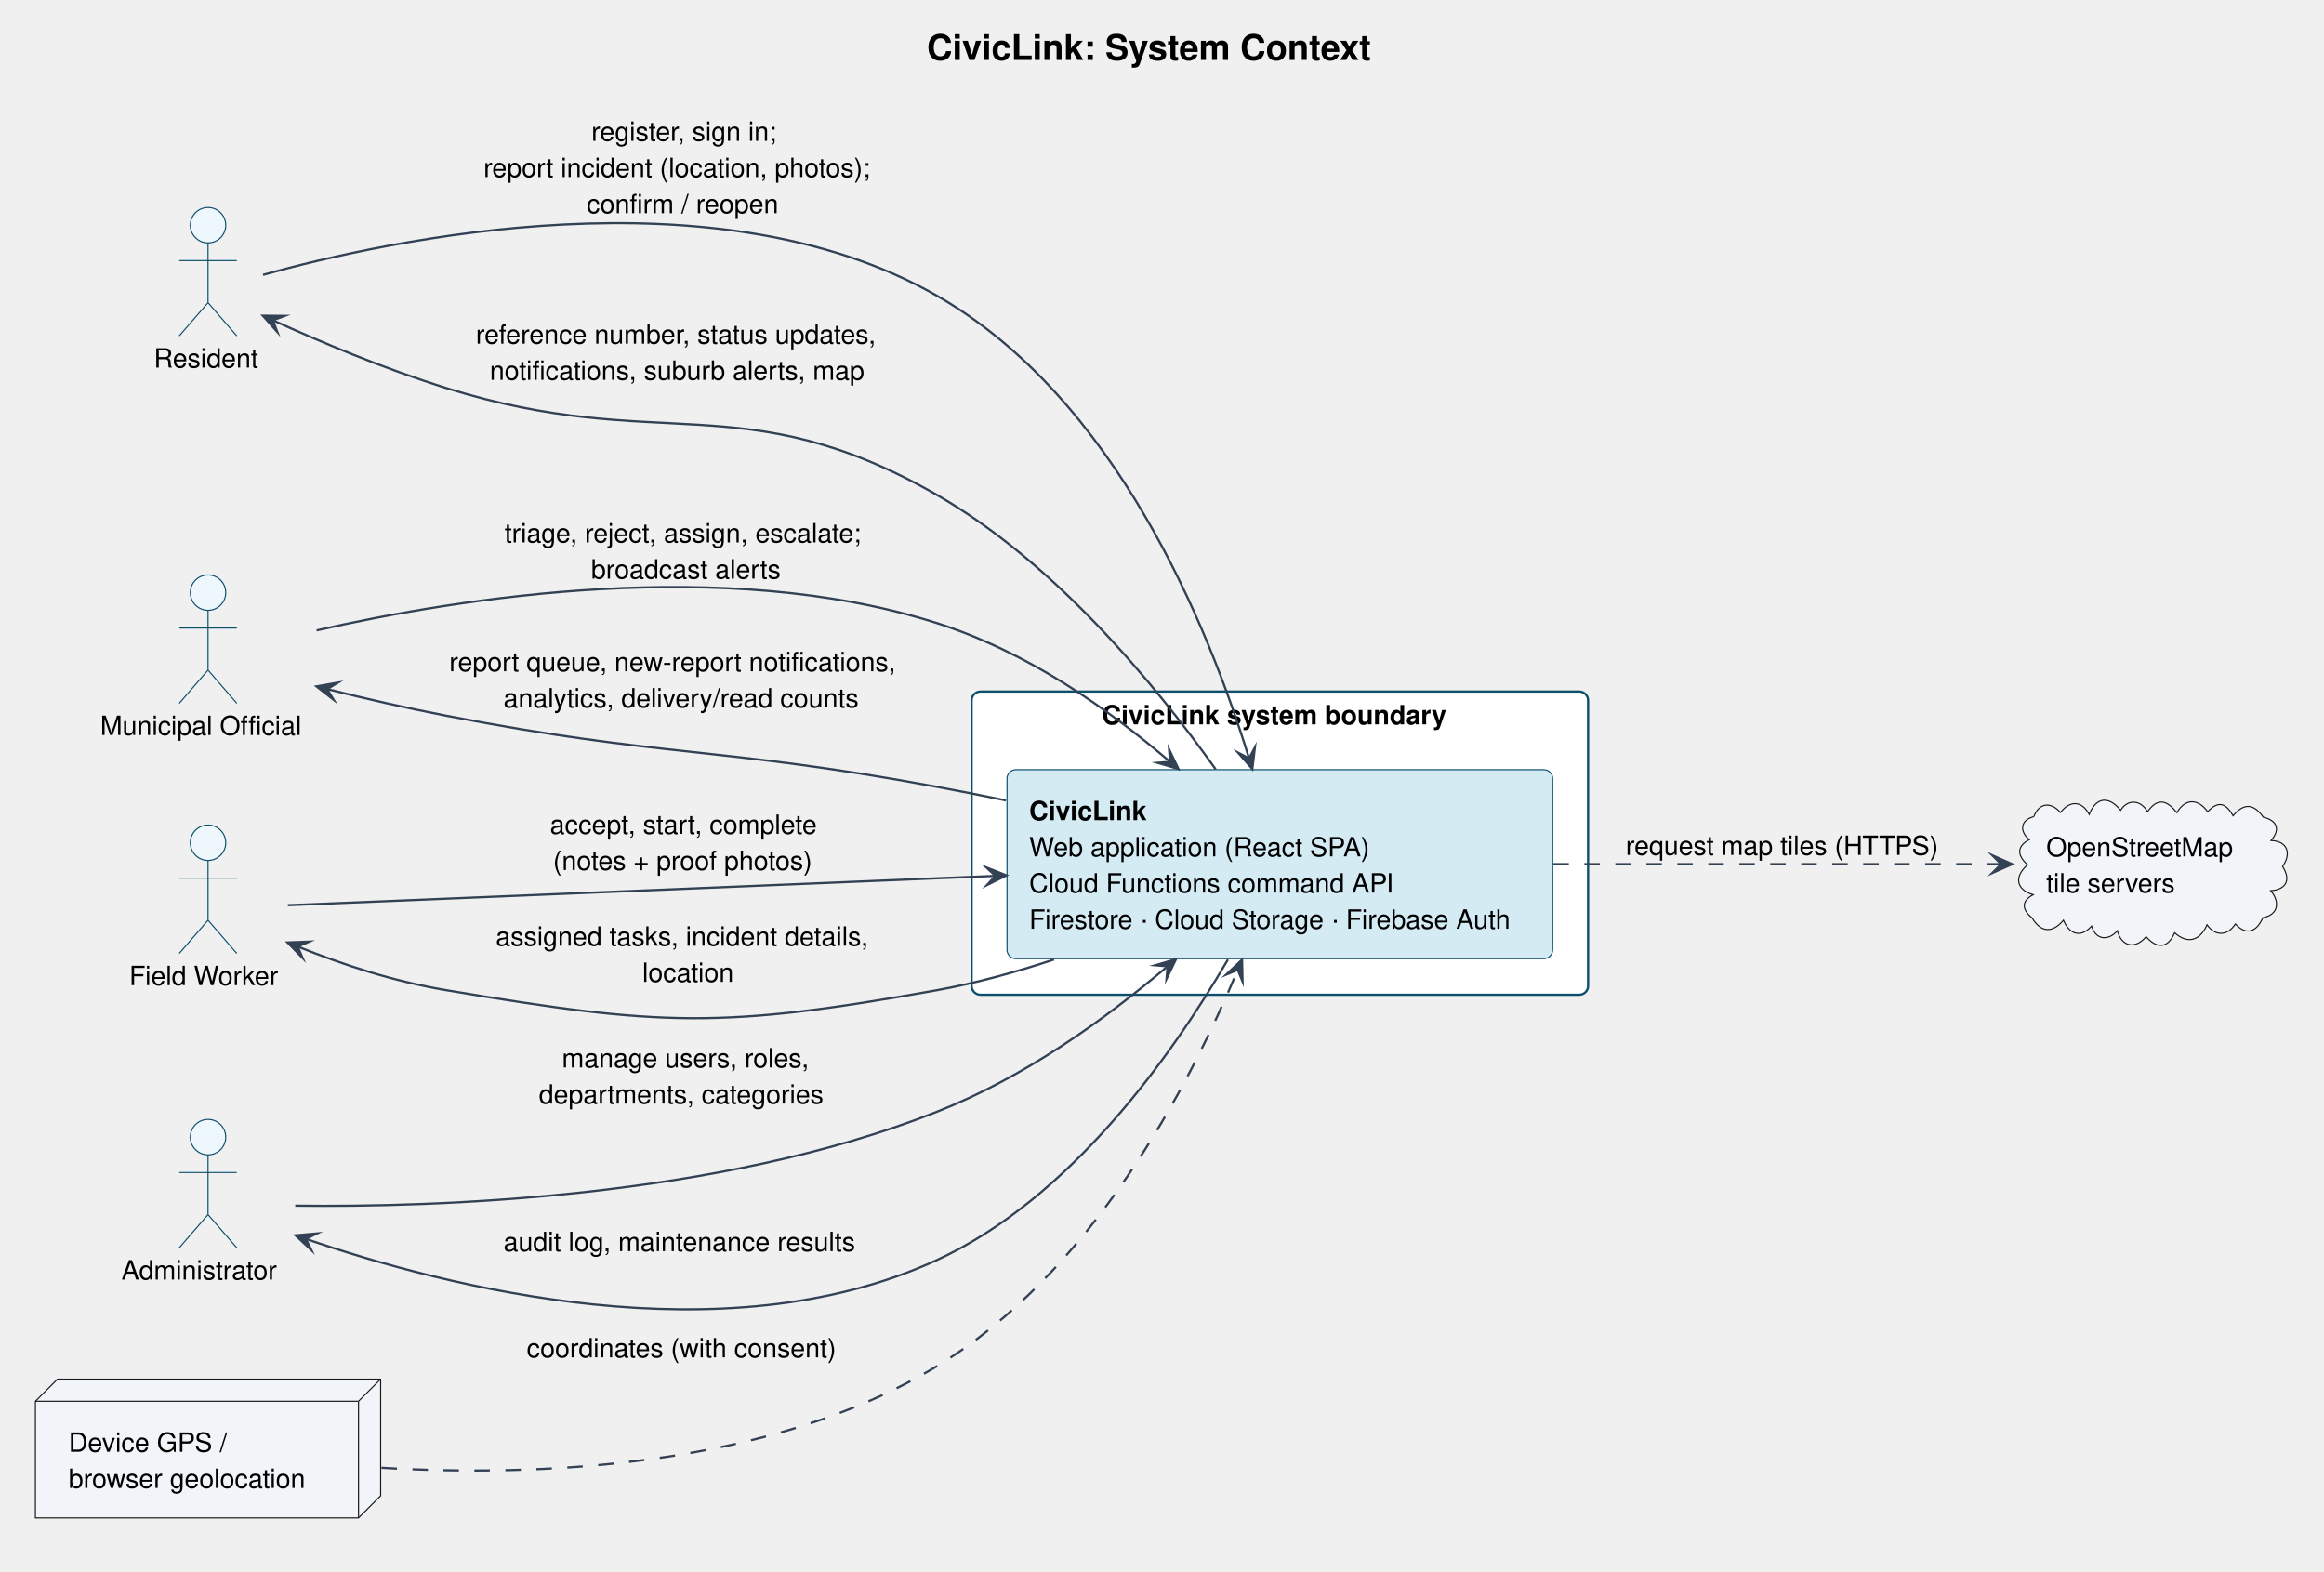
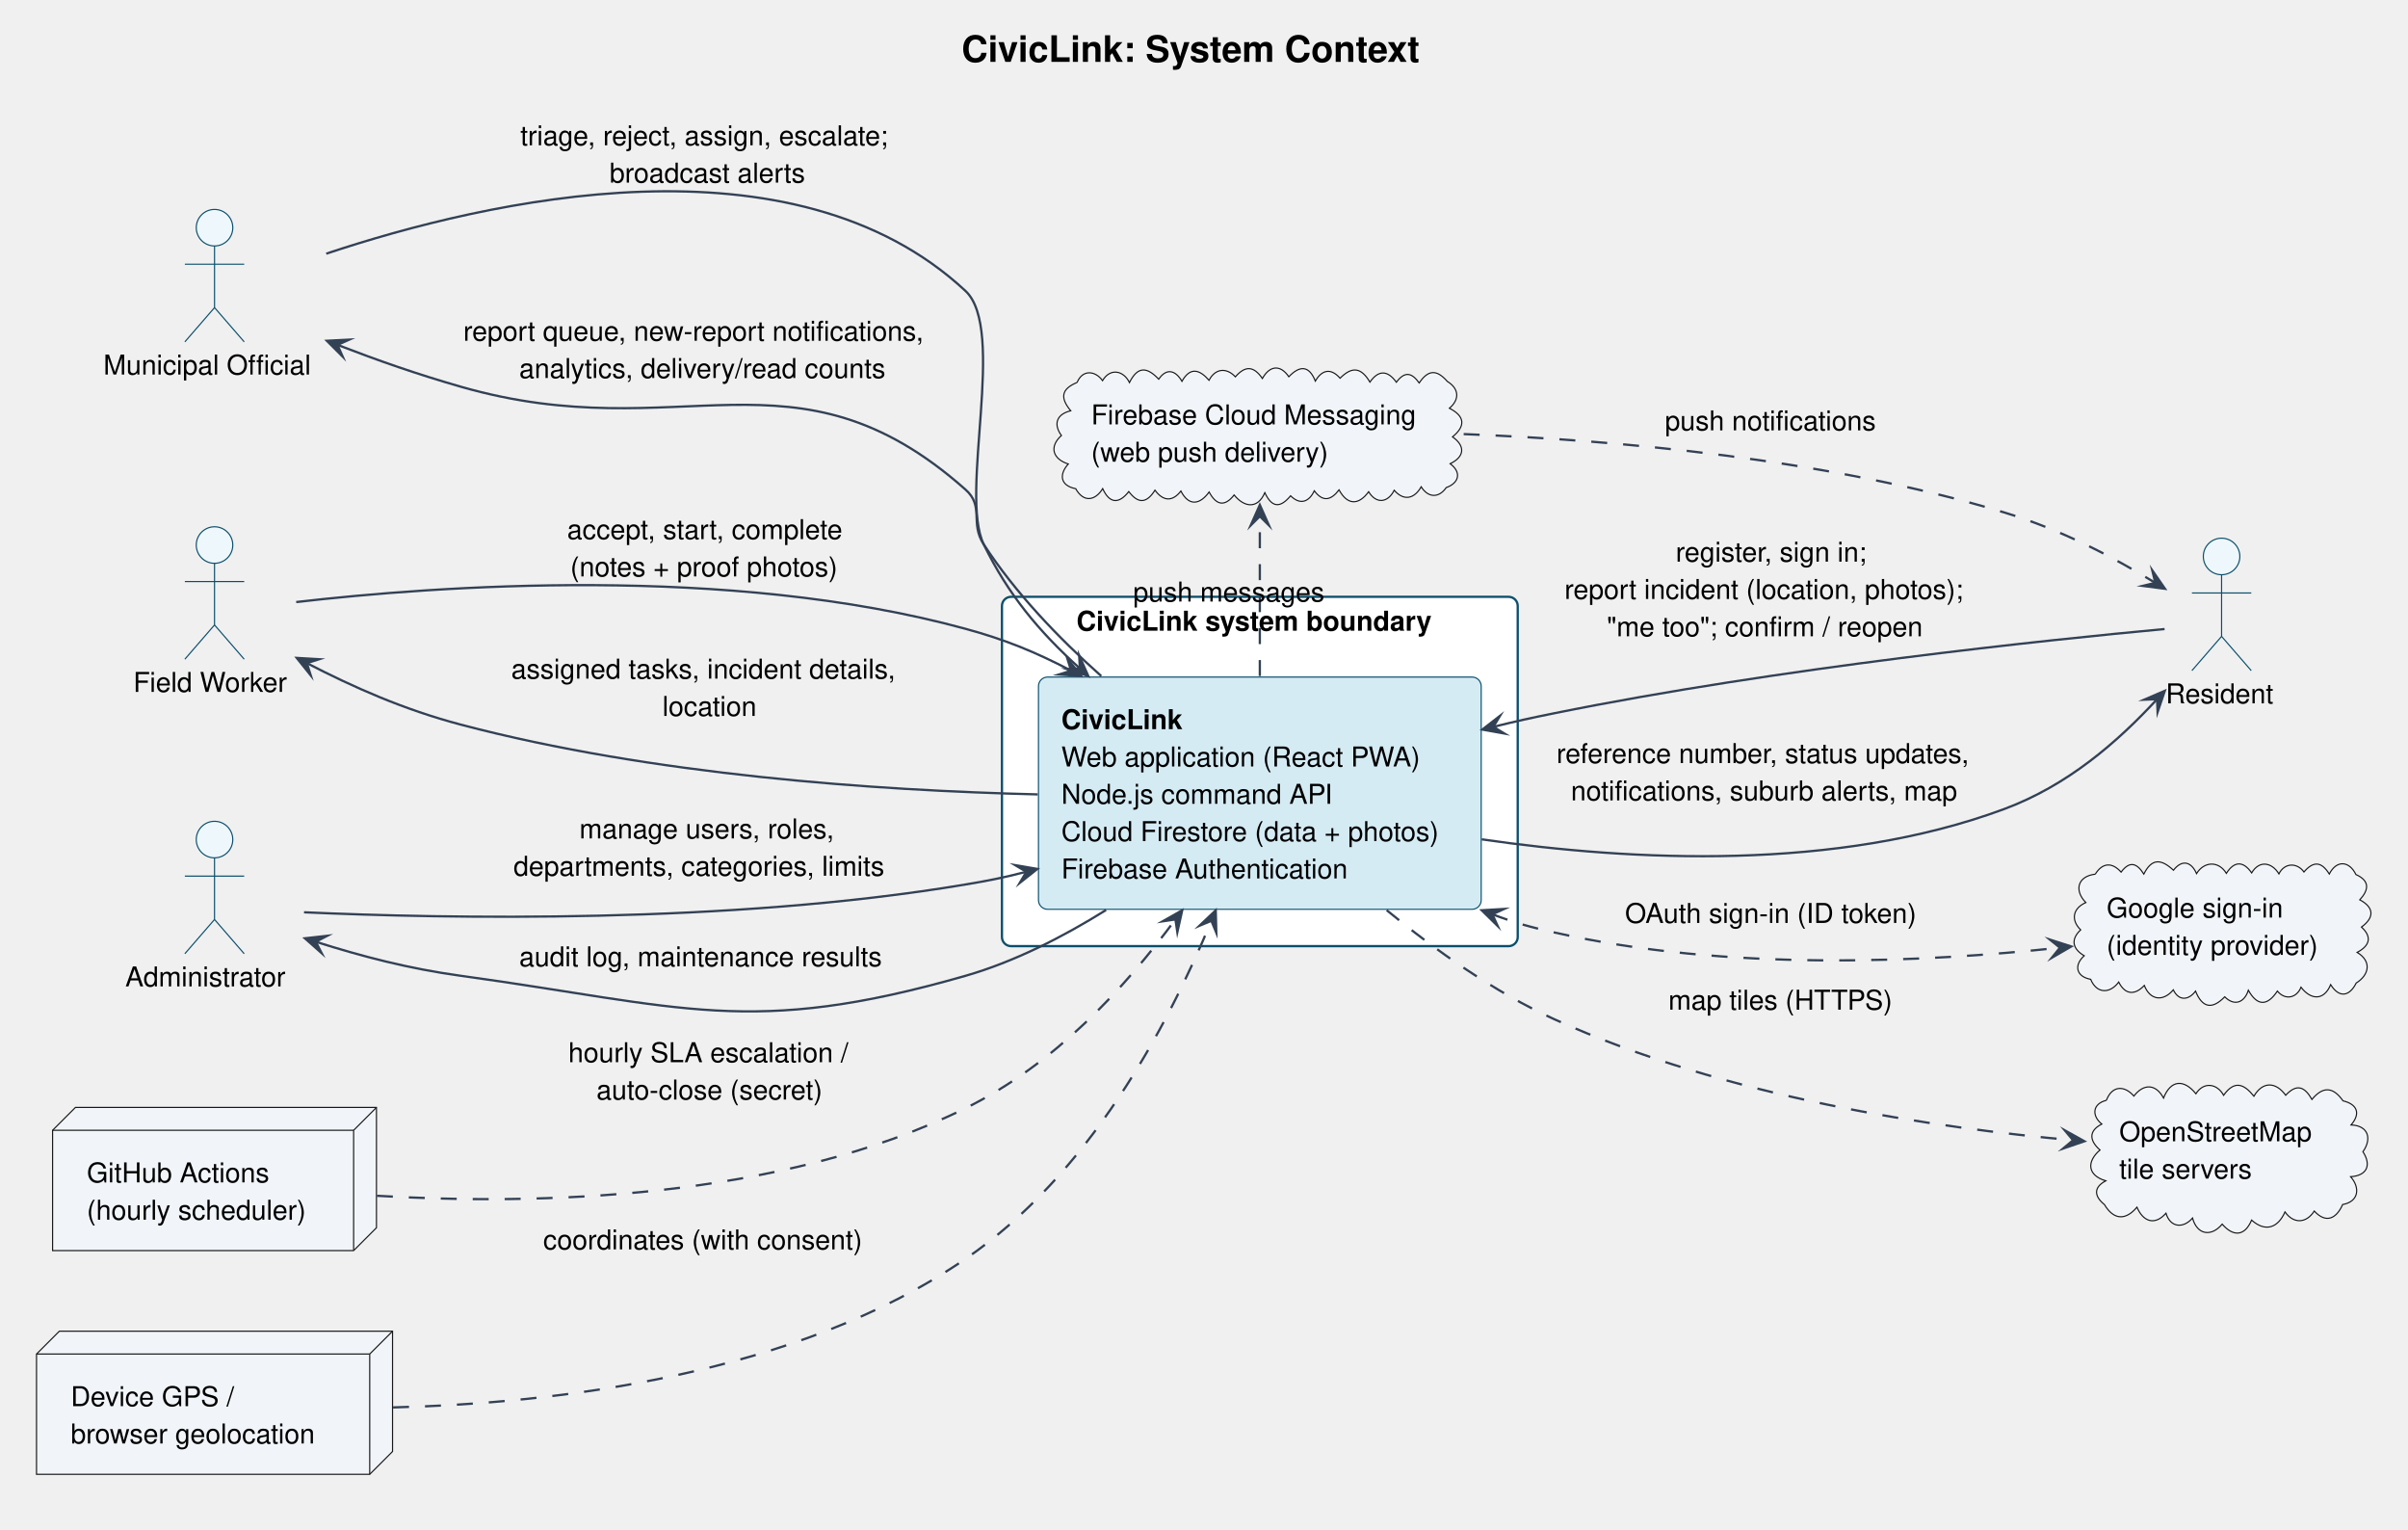
- <svg xmlns="http://www.w3.org/2000/svg" version="1.1" data-diagram-type="DESCRIPTION" style="width:1050px;height:710px;background:#FFFFFF;" width="1050px" height="710px" viewBox="0 0 1050 710" zoomAndPan="magnify" preserveAspectRatio="none" contentStyleType="text/css">
+ <svg xmlns="http://www.w3.org/2000/svg" version="1.1" data-diagram-type="DESCRIPTION" style="width:1055px;height:670px;background:#FFFFFF;" width="1055px" height="670px" viewBox="0 0 1055 670" zoomAndPan="magnify" preserveAspectRatio="none" contentStyleType="text/css">
  <defs />
  <g font-family="sans-serif" lengthAdjust="spacing">
    <g class="title" data-source-line="2">
-       <text x="418.756" y="27.104" fill="#000" font-size="16" textLength="205.696" font-weight="700" font-family="Helvetica">CivicLink: System Context</text>
+       <text x="421.289" y="27.104" fill="#000" font-size="16" textLength="205.696" font-weight="700" font-family="Helvetica">CivicLink: System Context</text>
    </g>
    <g class="cluster" data-qualified-name="SYS" id="ent0005" data-source-line="10">
-       <rect x="438.98" y="312.428" width="278.53" height="137" fill="#FFF" style="stroke:#0B4F6C;stroke-width:1;" rx="4" ry="4" />
-       <text x="497.886" y="327.256" fill="#000" font-size="12" textLength="160.717" font-weight="700" font-family="Helvetica">CivicLink system boundary</text>
+       <rect x="438.98" y="261.408" width="225.97" height="153" fill="#FFF" style="stroke:#0B4F6C;stroke-width:1;" rx="4" ry="4" />
+       <text x="471.606" y="276.236" fill="#000" font-size="12" textLength="160.717" font-weight="700" font-family="Helvetica">CivicLink system boundary</text>
    </g>
    <g class="entity" data-qualified-name="SYS.C" id="ent0006" data-source-line="11">
-       <rect x="454.98" y="347.738" width="246.526" height="85.376" fill="#D5EBF4" style="stroke:#0B4F6C;stroke-width:0.5;" rx="4" ry="4" />
-       <text x="464.98" y="370.566" fill="#000" font-size="12" textLength="53.724" font-weight="700" font-family="Helvetica">CivicLink</text>
-       <text x="464.98" y="386.91" fill="#000" font-size="12" textLength="156.721" font-family="Helvetica">Web application (React SPA)</text>
-       <text x="464.98" y="403.254" fill="#000" font-size="12" textLength="172.753" font-family="Helvetica">Cloud Functions command API</text>
-       <text x="464.98" y="419.599" fill="#000" font-size="12" textLength="226.526" font-family="Helvetica">Firestore · Cloud Storage · Firebase Auth</text>
+       <rect x="454.98" y="296.548" width="193.965" height="101.721" fill="#D5EBF4" style="stroke:#0B4F6C;stroke-width:0.5;" rx="4" ry="4" />
+       <text x="464.98" y="319.376" fill="#000" font-size="12" textLength="53.724" font-weight="700" font-family="Helvetica">CivicLink</text>
+       <text x="464.98" y="335.72" fill="#000" font-size="12" textLength="161.293" font-family="Helvetica">Web application (React PWA)</text>
+       <text x="464.98" y="352.064" fill="#000" font-size="12" textLength="124.813" font-family="Helvetica">Node.js command API</text>
+       <text x="464.98" y="368.409" fill="#000" font-size="12" textLength="173.965" font-family="Helvetica">Cloud Firestore (data + photos)</text>
+       <text x="464.98" y="384.753" fill="#000" font-size="12" textLength="133.837" font-family="Helvetica">Firebase Authentication</text>
    </g>
    <g class="entity" data-qualified-name="R" id="ent0001" data-source-line="5">
-       <ellipse cx="93.986" cy="101.748" rx="8" ry="8" fill="#EEF7FB" style="stroke:#0B4F6C;stroke-width:0.5;" />
-       <path d="M93.986,109.748 L93.986,136.748 M80.986,117.748 L106.986,117.748 M93.986,136.748 L80.986,151.748 M93.986,136.748 L106.986,151.748" style="stroke:#0B4F6C;stroke-width:0.5;" fill="none" />
-       <text x="69.5" y="166.076" fill="#000" font-size="12" textLength="48.972" font-family="Helvetica">Resident</text>
+       <ellipse cx="973.326" cy="243.728" rx="8" ry="8" fill="#EEF7FB" style="stroke:#0B4F6C;stroke-width:0.5;" />
+       <path d="M973.326,251.728 L973.326,278.728 M960.326,259.728 L986.326,259.728 M973.326,278.728 L960.326,293.728 M973.326,278.728 L986.326,293.728" style="stroke:#0B4F6C;stroke-width:0.5;" fill="none" />
+       <text x="948.84" y="308.056" fill="#000" font-size="12" textLength="48.972" font-family="Helvetica">Resident</text>
    </g>
    <g class="entity" data-qualified-name="O" id="ent0002" data-source-line="6">
-       <ellipse cx="93.992" cy="267.748" rx="8" ry="8" fill="#EEF7FB" style="stroke:#0B4F6C;stroke-width:0.5;" />
-       <path d="M93.992,275.748 L93.992,302.748 M80.992,283.748 L106.992,283.748 M93.992,302.748 L80.992,317.748 M93.992,302.748 L106.992,317.748" style="stroke:#0B4F6C;stroke-width:0.5;" fill="none" />
-       <text x="45.29" y="332.076" fill="#000" font-size="12" textLength="97.405" font-family="Helvetica">Municipal Official</text>
+       <ellipse cx="93.992" cy="99.728" rx="8" ry="8" fill="#EEF7FB" style="stroke:#0B4F6C;stroke-width:0.5;" />
+       <path d="M93.992,107.728 L93.992,134.728 M80.992,115.728 L106.992,115.728 M93.992,134.728 L80.992,149.728 M93.992,134.728 L106.992,149.728" style="stroke:#0B4F6C;stroke-width:0.5;" fill="none" />
+       <text x="45.29" y="164.056" fill="#000" font-size="12" textLength="97.405" font-family="Helvetica">Municipal Official</text>
    </g>
    <g class="entity" data-qualified-name="W" id="ent0003" data-source-line="7">
-       <ellipse cx="93.988" cy="380.748" rx="8" ry="8" fill="#EEF7FB" style="stroke:#0B4F6C;stroke-width:0.5;" />
-       <path d="M93.988,388.748 L93.988,415.748 M80.988,396.748 L106.988,396.748 M93.988,415.748 L80.988,430.748 M93.988,415.748 L106.988,430.748" style="stroke:#0B4F6C;stroke-width:0.5;" fill="none" />
-       <text x="58.39" y="445.076" fill="#000" font-size="12" textLength="71.197" font-family="Helvetica">Field Worker</text>
+       <ellipse cx="93.988" cy="238.728" rx="8" ry="8" fill="#EEF7FB" style="stroke:#0B4F6C;stroke-width:0.5;" />
+       <path d="M93.988,246.728 L93.988,273.728 M80.988,254.728 L106.988,254.728 M93.988,273.728 L80.988,288.728 M93.988,273.728 L106.988,288.728" style="stroke:#0B4F6C;stroke-width:0.5;" fill="none" />
+       <text x="58.39" y="303.056" fill="#000" font-size="12" textLength="71.197" font-family="Helvetica">Field Worker</text>
    </g>
    <g class="entity" data-qualified-name="A" id="ent0004" data-source-line="8">
-       <ellipse cx="93.986" cy="513.748" rx="8" ry="8" fill="#EEF7FB" style="stroke:#0B4F6C;stroke-width:0.5;" />
-       <path d="M93.986,521.748 L93.986,548.748 M80.986,529.748 L106.986,529.748 M93.986,548.748 L80.986,563.748 M93.986,548.748 L106.986,563.748" style="stroke:#0B4F6C;stroke-width:0.5;" fill="none" />
-       <text x="54.89" y="578.076" fill="#000" font-size="12" textLength="78.193" font-family="Helvetica">Administrator</text>
+       <ellipse cx="93.986" cy="367.728" rx="8" ry="8" fill="#EEF7FB" style="stroke:#0B4F6C;stroke-width:0.5;" />
+       <path d="M93.986,375.728 L93.986,402.728 M80.986,383.728 L106.986,383.728 M93.986,402.728 L80.986,417.728 M93.986,402.728 L106.986,417.728" style="stroke:#0B4F6C;stroke-width:0.5;" fill="none" />
+       <text x="54.89" y="432.056" fill="#000" font-size="12" textLength="78.193" font-family="Helvetica">Administrator</text>
    </g>
-     <g class="entity" data-qualified-name="OSM" id="ent0007" data-source-line="14">
-       <path d="M918.893,368.959 C921.357,362.463 926.725,362.283 930.938,367.097 C935.162,361.612 940.488,361.614 943.927,367.96 C947.141,359.786 952.97,359.723 958.107,366.084 C961.514,360.674 967.416,361.574 970.24,366.752 C975.008,360.073 979.124,361.692 983.52,367.159 C987.42,360.487 993.171,360.86 997.447,366.741 C1002.351,361.47 1005.759,363.013 1008.943,368.568 C1013.795,362.679 1018.243,363.043 1022.554,369.181 C1028.802,370.674 1030.408,374.721 1026.079,379.744 C1033.874,380.038 1035.209,385.981 1031.276,391.472 C1035.113,397.369 1033.09,401.95 1025.891,402.417 C1029.986,407.035 1029.743,413.267 1022.399,414.608 C1019.757,420.563 1015.288,423.207 1009.964,417.457 C1006.471,422.893 1000.945,423.169 997.136,417.833 C994.092,424.786 988.589,426.851 982.508,421.419 C979.443,428.648 974.442,428.719 969.625,423.187 C964.901,428.863 958.657,427.983 956.626,420.522 C952.661,425.127 946.954,424.845 944.989,418.414 C939.939,424.11 934.87,421.905 932.285,415.767 C927.24,421.728 922.051,421.365 918.031,414.618 C913.667,411.112 912.993,407.161 918.626,404.227 C910.477,401.779 910.192,395.8 916.086,390.713 C911.666,386.847 910.751,382.497 916.871,379.361 C912.441,375.758 912.673,370.492 918.893,368.959" style="stroke:#181818;stroke-width:0.5;" fill="#F1F5F9" />
-       <text x="924.51" y="386.906" fill="#000" font-size="12" textLength="89.677" font-family="Helvetica">OpenStreetMap</text>
-       <text x="924.51" y="403.25" fill="#000" font-size="12" textLength="61.452" font-family="Helvetica">tile servers</text>
+     <g class="entity" data-qualified-name="G" id="ent0007" data-source-line="14">
+       <path d="M917.972,382.889 C921.162,377.805 925.346,377.54 929.297,381.985 C933.127,376.857 936.271,378.103 939.255,382.839 C942.861,375.61 947.075,376.364 952.239,381.155 C956.012,376.302 960.062,377.363 962.349,382.638 C965.663,377.259 972.012,376.941 975.42,382.526 C978.885,377.08 982.833,377.027 986.497,382.322 C989.931,376.591 995.4,377.755 998.445,382.755 C1000.86,377.906 1006.307,377.653 1009.414,381.922 C1013.652,376.979 1017.11,377.376 1020.513,382.815 C1023.713,376.611 1029.22,376.992 1032.182,383.041 C1038.414,385.839 1037.818,389.774 1033.879,394.129 C1040.275,397.516 1040.268,401.926 1034.61,406.052 C1039.537,410.554 1037.999,414.377 1032.72,417.139 C1039.212,421.065 1038.007,427.015 1032.309,430.569 C1029.312,436.535 1024.861,437.219 1021.114,431.274 C1018.081,438.584 1012.261,437.861 1008.126,432.393 C1006.211,437.203 1001.15,438.205 997.771,434.093 C993.396,440.657 989.027,440.823 985.052,433.722 C983.388,439.031 979.042,440.925 974.698,436.602 C969.181,442.315 964.874,441.461 961.909,434.105 C958.957,438.088 954.607,438.625 952.173,433.548 C947.787,438.772 942.056,438.239 939.467,431.621 C935.302,436.013 931.092,435.784 928.253,430.14 C924.464,435.279 918.619,435.382 915.968,428.933 C909.626,427.772 908.492,422.781 913.156,418.619 C908.099,415.683 907.023,411.542 911.588,407.276 C907.12,402.88 908.206,397.799 913.855,395.322 C908.722,390.096 910.119,383.815 917.972,382.889" style="stroke:#181818;stroke-width:0.5;" fill="#F1F5F9" />
+       <text x="922.95" y="401.886" fill="#000" font-size="12" textLength="81.637" font-family="Helvetica">Google sign-in</text>
+       <text x="922.95" y="418.23" fill="#000" font-size="12" textLength="100.753" font-family="Helvetica">(identity provider)</text>
    </g>
-     <g class="entity" data-qualified-name="GPS" id="ent0008" data-source-line="15">
-       <polygon points="16,633.078,26,623.078,171.981,623.078,171.981,675.766,161.981,685.766,16,685.766,16,633.078" fill="#F1F5F9" style="stroke:#181818;stroke-width:0.5;stroke-linejoin:miter;stroke-miterlimit:10;" />
-       <line x1="161.981" y1="633.078" x2="171.981" y2="623.078" style="stroke:#181818;stroke-width:0.5;" />
-       <line x1="16" y1="633.078" x2="161.981" y2="633.078" style="stroke:#181818;stroke-width:0.5;" />
-       <line x1="161.981" y1="633.078" x2="161.981" y2="685.766" style="stroke:#181818;stroke-width:0.5;" />
-       <text x="31" y="655.906" fill="#000" font-size="12" textLength="70.537" font-family="Helvetica">Device GPS /</text>
-       <text x="31" y="672.25" fill="#000" font-size="12" textLength="115.981" font-family="Helvetica">browser geolocation</text>
+     <g class="entity" data-qualified-name="FCM" id="ent0008" data-source-line="15">
+       <path d="M471.906,167.514 C474.308,161.71 479.908,162.326 483.045,166.711 C486.433,161.044 492.244,162.254 494.843,167.559 C498.495,160.268 502.546,160.688 507.658,166.084 C511.227,160.893 515.176,162.362 517.839,167.02 C521.513,160.504 525.61,161.894 529.713,166.565 C532.386,161.384 537.333,160.837 541.239,165.053 C545.664,159.992 549.31,160.321 553.082,165.788 C556.172,160.242 560.826,159.396 564.661,165.015 C569.39,160.079 573.504,159.909 576.275,166.918 C579.183,161.908 583.096,161.089 587.117,165.659 C592.434,160.32 596.412,160.961 600.195,167.368 C604.013,161.889 608.009,162.195 611.781,167.418 C615.427,162.564 618.437,163.093 621.789,167.728 C625.795,161.788 629.513,161.824 634.118,167.068 C639.264,170.237 639.597,174.906 635.021,178.821 C641.738,182.231 642.268,186.559 636.382,191.34 C642.124,195.398 641.629,200.091 635.356,203.102 C640.436,206.889 639.265,211.545 633.628,213.561 C630.33,218.313 625.648,218.024 622.659,213.206 C619.685,218.444 615.118,219.629 610.835,214.732 C608.101,220.203 602.999,220.904 599.634,215.375 C595.176,221.458 590.313,221.26 586.662,214.556 C583.182,219.105 579.661,220.075 575.82,214.962 C573.528,219.848 569.658,221.355 565.444,217.157 C560.874,222.635 557.257,222.433 554.154,215.791 C550.856,223.327 544.948,222.045 540.695,216.797 C536.397,222.299 532.728,221.069 529.746,215.495 C525.808,220.98 520.891,221.973 517.378,215.071 C513.57,219.979 509.507,219.459 506.017,214.698 C502.406,220.443 498.75,220.826 494.541,215.306 C490.21,220.879 486.084,220.582 483.114,214.023 C479.759,219.476 474.661,220.12 471.287,214.043 C464.477,212.709 463.92,207.84 468.034,203.223 C461.401,201.104 459.429,195.81 465.028,190.744 C461.326,185.627 463.072,181.356 469.117,179.921 C464.501,174.368 464.795,170.43 471.906,167.514" style="stroke:#181818;stroke-width:0.5;" fill="#F1F5F9" />
+       <text x="478.06" y="185.886" fill="#000" font-size="12" textLength="147.805" font-family="Helvetica">Firebase Cloud Messaging</text>
+       <text x="478.06" y="202.23" fill="#000" font-size="12" textLength="109.261" font-family="Helvetica">(web push delivery)</text>
    </g>
-     <g class="link" data-entity-1="ent0001" data-entity-2="ent0006" id="lnk9" data-source-line="17" data-link-type="dependency">
-       <path d="M118.85,124.168 C175.89,108.298 322.81,76.318 422.98,133.428 C504.02,179.618 545.726,282.35 564.336,342.65" style="stroke:#334155;stroke-width:1;" fill="none" id="R-to-C" />
-       <polygon points="565.81,347.428,566.978,337.649,564.336,342.65,559.334,340.008,565.81,347.428" fill="#334155" style="stroke:#334155;stroke-width:1;stroke-linejoin:miter;stroke-miterlimit:10;" />
-       <text x="267.194" y="63.636" fill="#000" font-size="12" textLength="90.829" font-family="Helvetica">register, sign in;</text>
-       <text x="218.48" y="79.98" fill="#000" font-size="12" textLength="188.257" font-family="Helvetica">report incident (location, photos);</text>
-       <text x="265.064" y="96.324" fill="#000" font-size="12" textLength="95.089" font-family="Helvetica">confirm / reopen</text>
+     <g class="entity" data-qualified-name="OSM" id="ent0009" data-source-line="16">
+       <path d="M922.863,481.939 C925.327,475.443 930.695,475.263 934.908,480.077 C939.132,474.592 944.458,474.594 947.897,480.94 C951.111,472.766 956.94,472.703 962.077,479.064 C965.484,473.654 971.386,474.554 974.21,479.732 C978.978,473.053 983.094,474.672 987.49,480.139 C991.39,473.467 997.141,473.84 1001.417,479.721 C1006.321,474.45 1009.729,475.993 1012.913,481.548 C1017.765,475.659 1022.213,476.023 1026.524,482.161 C1032.772,483.654 1034.378,487.701 1030.049,492.724 C1037.844,493.018 1039.179,498.961 1035.246,504.452 C1039.083,510.349 1037.06,514.93 1029.861,515.397 C1033.956,520.015 1033.713,526.247 1026.369,527.588 C1023.727,533.543 1019.258,536.187 1013.934,530.437 C1010.441,535.873 1004.915,536.149 1001.106,530.813 C998.062,537.766 992.559,539.831 986.478,534.399 C983.413,541.628 978.412,541.699 973.595,536.167 C968.871,541.843 962.627,540.963 960.596,533.502 C956.631,538.107 950.924,537.825 948.959,531.394 C943.909,537.09 938.84,534.885 936.255,528.747 C931.21,534.708 926.021,534.345 922.001,527.598 C917.637,524.092 916.963,520.141 922.596,517.207 C914.447,514.759 914.162,508.78 920.056,503.693 C915.636,499.827 914.721,495.477 920.841,492.341 C916.411,488.738 916.643,483.472 922.863,481.939" style="stroke:#181818;stroke-width:0.5;" fill="#F1F5F9" />
+       <text x="928.48" y="499.886" fill="#000" font-size="12" textLength="89.677" font-family="Helvetica">OpenStreetMap</text>
+       <text x="928.48" y="516.23" fill="#000" font-size="12" textLength="61.452" font-family="Helvetica">tile servers</text>
    </g>
-     <g class="link" data-entity-1="ent0006" data-entity-2="ent0001" id="lnk10" data-source-line="18" data-link-type="dependency">
-       <path d="M549.22,347.508 C521.73,308.958 476.26,253.888 422.98,223.428 C335.73,173.528 297.94,205.318 201.98,175.428 C172.64,166.288 144.712,154.418 123.312,144.688" style="stroke:#334155;stroke-width:1;" fill="none" id="C-to-R" />
-       <polygon points="118.76,142.618,125.297,149.984,123.312,144.688,128.609,142.702,118.76,142.618" fill="#334155" style="stroke:#334155;stroke-width:1;stroke-linejoin:miter;stroke-miterlimit:10;" />
-       <text x="214.98" y="155.256" fill="#000" font-size="12" textLength="195.301" font-family="Helvetica">reference number, status updates,</text>
-       <text x="221.268" y="171.6" fill="#000" font-size="12" textLength="182.725" font-family="Helvetica">notifications, suburb alerts, map</text>
+     <g class="entity" data-qualified-name="GHA" id="ent0010" data-source-line="17">
+       <polygon points="23.04,495.058,33.04,485.058,164.933,485.058,164.933,537.746,154.933,547.746,23.04,547.746,23.04,495.058" fill="#F1F5F9" style="stroke:#181818;stroke-width:0.5;stroke-linejoin:miter;stroke-miterlimit:10;" />
+       <line x1="154.933" y1="495.058" x2="164.933" y2="485.058" style="stroke:#181818;stroke-width:0.5;" />
+       <line x1="23.04" y1="495.058" x2="154.933" y2="495.058" style="stroke:#181818;stroke-width:0.5;" />
+       <line x1="154.933" y1="495.058" x2="154.933" y2="547.746" style="stroke:#181818;stroke-width:0.5;" />
+       <text x="38.04" y="517.886" fill="#000" font-size="12" textLength="84.253" font-family="Helvetica">GitHub Actions</text>
+       <text x="38.04" y="534.23" fill="#000" font-size="12" textLength="101.893" font-family="Helvetica">(hourly scheduler)</text>
    </g>
-     <g class="link" data-entity-1="ent0002" data-entity-2="ent0006" id="lnk11" data-source-line="19" data-link-type="dependency">
-       <path d="M143.05,284.818 C208.19,269.998 327.35,251.048 422.98,281.428 C464.08,294.478 499.855,319.634 528.635,344.174" style="stroke:#334155;stroke-width:1;" fill="none" id="O-to-C" />
-       <polygon points="532.44,347.418,528.187,338.535,528.635,344.174,522.996,344.622,532.44,347.418" fill="#334155" style="stroke:#334155;stroke-width:1;stroke-linejoin:miter;stroke-miterlimit:10;" />
-       <text x="227.98" y="245.066" fill="#000" font-size="12" textLength="169.225" font-family="Helvetica">triage, reject, assign, escalate;</text>
-       <text x="267.076" y="261.41" fill="#000" font-size="12" textLength="91.033" font-family="Helvetica">broadcast alerts</text>
+     <g class="entity" data-qualified-name="GPS" id="ent0011" data-source-line="18">
+       <polygon points="16,593.058,26,583.058,171.981,583.058,171.981,635.746,161.981,645.746,16,645.746,16,593.058" fill="#F1F5F9" style="stroke:#181818;stroke-width:0.5;stroke-linejoin:miter;stroke-miterlimit:10;" />
+       <line x1="161.981" y1="593.058" x2="171.981" y2="583.058" style="stroke:#181818;stroke-width:0.5;" />
+       <line x1="16" y1="593.058" x2="161.981" y2="593.058" style="stroke:#181818;stroke-width:0.5;" />
+       <line x1="161.981" y1="593.058" x2="161.981" y2="645.746" style="stroke:#181818;stroke-width:0.5;" />
+       <text x="31" y="615.886" fill="#000" font-size="12" textLength="70.537" font-family="Helvetica">Device GPS /</text>
+       <text x="31" y="632.23" fill="#000" font-size="12" textLength="115.981" font-family="Helvetica">browser geolocation</text>
    </g>
-     <g class="link" data-entity-1="ent0006" data-entity-2="ent0002" id="lnk12" data-source-line="20" data-link-type="dependency">
-       <path d="M454.49,361.648 C443.85,359.438 433.24,357.328 422.98,355.428 C325.4,337.318 299.42,342.278 201.98,323.428 C182.56,319.668 166.201,315.91 147.831,311.32" style="stroke:#334155;stroke-width:1;" fill="none" id="C-to-O" />
-       <polygon points="142.98,310.108,150.742,316.17,147.831,311.32,152.681,308.409,142.98,310.108" fill="#334155" style="stroke:#334155;stroke-width:1;stroke-linejoin:miter;stroke-miterlimit:10;" />
-       <text x="202.98" y="303.256" fill="#000" font-size="12" textLength="219.998" font-family="Helvetica">report queue, new-report notifications,</text>
-       <text x="227.478" y="319.6" fill="#000" font-size="12" textLength="171.001" font-family="Helvetica">analytics, delivery/read counts</text>
+     <g class="link" data-entity-1="ent0001" data-entity-2="ent0006" id="lnk12" data-source-line="20" data-link-type="dependency">
+       <path d="M948.35,275.518 C898.31,280.168 779.24,292.478 680.95,312.408 C670.67,314.488 664.865,315.742 654.275,318.352" style="stroke:#334155;stroke-width:1;" fill="none" id="R-to-C" />
+       <polygon points="649.42,319.548,659.116,321.278,654.275,318.352,657.201,313.511,649.42,319.548" fill="#334155" style="stroke:#334155;stroke-width:1;stroke-linejoin:miter;stroke-miterlimit:10;" />
+       <text x="734.164" y="245.996" fill="#000" font-size="12" textLength="90.829" font-family="Helvetica">register, sign in;</text>
+       <text x="685.45" y="262.34" fill="#000" font-size="12" textLength="188.257" font-family="Helvetica">report incident (location, photos);</text>
+       <text x="703.99" y="278.684" fill="#000" font-size="12" textLength="151.177" font-family="Helvetica">"me too"; confirm / reopen</text>
    </g>
-     <g class="link" data-entity-1="ent0003" data-entity-2="ent0006" id="lnk13" data-source-line="21" data-link-type="dependency">
-       <path d="M130.06,408.968 C197.25,406.178 342.014,400.175 449.734,395.715" style="stroke:#334155;stroke-width:1;" fill="none" id="W-to-C" />
-       <polygon points="454.73,395.508,445.572,391.884,449.734,395.715,445.903,399.877,454.73,395.508" fill="#334155" style="stroke:#334155;stroke-width:1;stroke-linejoin:miter;stroke-miterlimit:10;" />
-       <text x="248.48" y="376.716" fill="#000" font-size="12" textLength="128.089" font-family="Helvetica">accept, start, complete</text>
-       <text x="249.86" y="393.06" fill="#000" font-size="12" textLength="125.329" font-family="Helvetica">(notes + proof photos)</text>
+     <g class="link" data-entity-1="ent0006" data-entity-2="ent0001" id="lnk13" data-source-line="21" data-link-type="dependency">
+       <path d="M649.18,367.628 C715.54,377.268 804.65,381.548 877.95,354.408 C905.89,344.058 927.737,325.001 945.067,306.241" style="stroke:#334155;stroke-width:1;" fill="none" id="C-to-R" />
+       <polygon points="948.46,302.568,939.415,306.465,945.067,306.241,945.291,311.893,948.46,302.568" fill="#334155" style="stroke:#334155;stroke-width:1;stroke-linejoin:miter;stroke-miterlimit:10;" />
+       <text x="681.95" y="334.236" fill="#000" font-size="12" textLength="195.301" font-family="Helvetica">reference number, status updates,</text>
+       <text x="688.238" y="350.58" fill="#000" font-size="12" textLength="182.725" font-family="Helvetica">notifications, suburb alerts, map</text>
    </g>
-     <g class="link" data-entity-1="ent0006" data-entity-2="ent0003" id="lnk14" data-source-line="22" data-link-type="dependency">
-       <path d="M476.18,433.508 C458.73,439.278 440.55,444.278 422.98,447.428 C326.29,464.718 298.85,463.698 201.98,447.428 C177.17,443.258 155.063,435.864 134.523,427.654" style="stroke:#334155;stroke-width:1;" fill="none" id="C-to-W" />
-       <polygon points="129.88,425.798,136.753,432.853,134.523,427.654,139.722,425.424,129.88,425.798" fill="#334155" style="stroke:#334155;stroke-width:1;stroke-linejoin:miter;stroke-miterlimit:10;" />
-       <text x="223.98" y="427.256" fill="#000" font-size="12" textLength="177.445" font-family="Helvetica">assigned tasks, incident details,</text>
-       <text x="290.226" y="443.6" fill="#000" font-size="12" textLength="44.952" font-family="Helvetica">location</text>
+     <g class="link" data-entity-1="ent0002" data-entity-2="ent0006" id="lnk14" data-source-line="22" data-link-type="dependency">
+       <path d="M142.93,111.108 C214.08,87.428 347.32,56.998 422.98,127.408 C441.09,144.248 420.17,216.168 430.98,238.408 C441.63,260.298 455.068,276.488 473.108,292.768" style="stroke:#334155;stroke-width:1;" fill="none" id="O-to-C" />
+       <polygon points="476.82,296.118,472.818,287.119,473.108,292.768,467.459,293.058,476.82,296.118" fill="#334155" style="stroke:#334155;stroke-width:1;stroke-linejoin:miter;stroke-miterlimit:10;" />
+       <text x="227.98" y="63.636" fill="#000" font-size="12" textLength="169.225" font-family="Helvetica">triage, reject, assign, escalate;</text>
+       <text x="267.076" y="79.98" fill="#000" font-size="12" textLength="91.033" font-family="Helvetica">broadcast alerts</text>
    </g>
-     <g class="link" data-entity-1="ent0004" data-entity-2="ent0006" id="lnk15" data-source-line="23" data-link-type="dependency">
-       <path d="M133.39,544.708 C196.24,545.488 323.97,541.528 422.98,502.428 C463.15,486.558 498.631,460.986 527.511,436.576" style="stroke:#334155;stroke-width:1;" fill="none" id="A-to-C" />
-       <polygon points="531.33,433.348,521.874,436.103,527.511,436.576,527.038,442.213,531.33,433.348" fill="#334155" style="stroke:#334155;stroke-width:1;stroke-linejoin:miter;stroke-miterlimit:10;" />
-       <text x="253.872" y="482.256" fill="#000" font-size="12" textLength="117.385" font-family="Helvetica">manage users, roles,</text>
-       <text x="243.48" y="498.6" fill="#000" font-size="12" textLength="138.169" font-family="Helvetica">departments, categories</text>
+     <g class="link" data-entity-1="ent0006" data-entity-2="ent0002" id="lnk15" data-source-line="23" data-link-type="dependency">
+       <path d="M482.49,296.118 C463.74,279.398 444.81,259.628 430.98,238.408 C424.84,228.988 431.4,221.858 422.98,214.408 C347.95,147.938 298.33,197.038 201.98,169.408 C182.44,163.798 166.066,158.064 147.856,151.054" style="stroke:#334155;stroke-width:1;" fill="none" id="C-to-O" />
+       <polygon points="143.19,149.258,150.152,156.224,147.856,151.054,153.026,148.758,143.19,149.258" fill="#334155" style="stroke:#334155;stroke-width:1;stroke-linejoin:miter;stroke-miterlimit:10;" />
+       <text x="202.98" y="149.236" fill="#000" font-size="12" textLength="219.998" font-family="Helvetica">report queue, new-report notifications,</text>
+       <text x="227.478" y="165.58" fill="#000" font-size="12" textLength="171.001" font-family="Helvetica">analytics, delivery/read counts</text>
    </g>
-     <g class="link" data-entity-1="ent0006" data-entity-2="ent0004" id="lnk16" data-source-line="24" data-link-type="dependency">
-       <path d="M554.79,433.498 C529.41,477.008 483.58,541.648 422.98,569.428 C326.4,613.688 201.75,581.53 138.21,559.74" style="stroke:#334155;stroke-width:1;" fill="none" id="C-to-A" />
-       <polygon points="133.48,558.118,140.696,564.821,138.21,559.74,143.291,557.254,133.48,558.118" fill="#334155" style="stroke:#334155;stroke-width:1;stroke-linejoin:miter;stroke-miterlimit:10;" />
-       <text x="227.48" y="565.256" fill="#000" font-size="12" textLength="170.989" font-family="Helvetica">audit log, maintenance results</text>
+     <g class="link" data-entity-1="ent0003" data-entity-2="ent0006" id="lnk16" data-source-line="24" data-link-type="dependency">
+       <path d="M129.77,263.698 C190.54,256.678 319.42,247.088 422.98,275.408 C440.19,280.108 453.128,285.313 469.288,293.753" style="stroke:#334155;stroke-width:1;" fill="none" id="W-to-C" />
+       <polygon points="473.72,296.068,467.594,288.356,469.288,293.753,463.891,295.447,473.72,296.068" fill="#334155" style="stroke:#334155;stroke-width:1;stroke-linejoin:miter;stroke-miterlimit:10;" />
+       <text x="248.48" y="236.116" fill="#000" font-size="12" textLength="128.089" font-family="Helvetica">accept, start, complete</text>
+       <text x="249.86" y="252.46" fill="#000" font-size="12" textLength="125.329" font-family="Helvetica">(notes + proof photos)</text>
    </g>
-     <g class="link" data-entity-1="ent0006" data-entity-2="ent0007" id="lnk17" data-source-line="25" data-link-type="dependency">
-       <path d="M701.82,390.428 C770.99,390.428 849.29,390.428 904.14,390.428" style="stroke:#334155;stroke-width:1;stroke-dasharray:7,7;" fill="none" id="C-to-OSM" />
-       <polygon points="909.14,390.428,900.14,386.428,904.14,390.428,900.14,394.428,909.14,390.428" fill="#334155" style="stroke:#334155;stroke-width:1;stroke-linejoin:miter;stroke-miterlimit:10;" />
-       <text x="734.51" y="386.256" fill="#000" font-size="12" textLength="144.385" font-family="Helvetica">request map tiles (HTTPS)</text>
+     <g class="link" data-entity-1="ent0006" data-entity-2="ent0003" id="lnk17" data-source-line="25" data-link-type="dependency">
+       <path d="M454.66,347.948 C383.72,346.228 285.48,339.408 201.98,317.408 C176.89,310.798 154.802,300.973 134.442,290.453" style="stroke:#334155;stroke-width:1;" fill="none" id="C-to-W" />
+       <polygon points="130,288.158,136.16,295.843,134.442,290.453,139.832,288.736,130,288.158" fill="#334155" style="stroke:#334155;stroke-width:1;stroke-linejoin:miter;stroke-miterlimit:10;" />
+       <text x="223.98" y="297.236" fill="#000" font-size="12" textLength="177.445" font-family="Helvetica">assigned tasks, incident details,</text>
+       <text x="290.226" y="313.58" fill="#000" font-size="12" textLength="44.952" font-family="Helvetica">location</text>
    </g>
-     <g class="link" data-entity-1="ent0008" data-entity-2="ent0006" id="lnk18" data-source-line="26" data-link-type="dependency">
-       <path d="M172.36,663.128 C242.74,667.208 346.94,663.328 422.98,617.428 C493.35,574.948 536.998,491.26 559.238,438.17" style="stroke:#334155;stroke-width:1;stroke-dasharray:7,7;" fill="none" id="GPS-to-C" />
-       <polygon points="561.17,433.558,554.003,440.314,559.238,438.17,561.382,443.405,561.17,433.558" fill="#334155" style="stroke:#334155;stroke-width:1;stroke-linejoin:miter;stroke-miterlimit:10;" />
-       <text x="237.98" y="613.256" fill="#000" font-size="12" textLength="149.125" font-family="Helvetica">coordinates (with consent)</text>
+     <g class="link" data-entity-1="ent0004" data-entity-2="ent0006" id="lnk18" data-source-line="26" data-link-type="dependency">
+       <path d="M133.2,399.578 C194.72,402.338 319.33,404.848 422.98,387.408 C433.31,385.668 439.117,384.542 449.667,381.832" style="stroke:#334155;stroke-width:1;" fill="none" id="A-to-C" />
+       <polygon points="454.51,380.588,444.798,378.953,449.667,381.832,446.788,386.701,454.51,380.588" fill="#334155" style="stroke:#334155;stroke-width:1;stroke-linejoin:miter;stroke-miterlimit:10;" />
+       <text x="253.834" y="367.236" fill="#000" font-size="12" textLength="117.385" font-family="Helvetica">manage users, roles,</text>
+       <text x="224.98" y="383.58" fill="#000" font-size="12" textLength="175.093" font-family="Helvetica">departments, categories, limits</text>
+     </g>
+     <g class="link" data-entity-1="ent0006" data-entity-2="ent0004" id="lnk19" data-source-line="27" data-link-type="dependency">
+       <path d="M484.6,398.578 C465.69,410.378 444.39,421.268 422.98,427.408 C328.57,454.488 299.29,440.788 201.98,427.408 C178.86,424.228 158.457,418.858 138.347,412.488" style="stroke:#334155;stroke-width:1;" fill="none" id="C-to-A" />
+       <polygon points="133.58,410.978,140.952,417.509,138.347,412.488,143.368,409.883,133.58,410.978" fill="#334155" style="stroke:#334155;stroke-width:1;stroke-linejoin:miter;stroke-miterlimit:10;" />
+       <text x="227.48" y="423.236" fill="#000" font-size="12" textLength="170.989" font-family="Helvetica">audit log, maintenance results</text>
+     </g>
+     <g class="link" data-entity-1="ent0006" data-entity-2="ent0007" id="lnk20" data-source-line="28" data-link-type="dependency">
+       <path d="M653.85,400.459 C664.35,404.409 670.38,406.018 680.95,408.408 C757.3,425.668 842.849,421.503 902.499,415.083" style="stroke:#334155;stroke-width:1;stroke-dasharray:7,7;" fill="none" id="C-G" />
+       <polygon points="649.17,398.698,656.185,405.611,653.85,400.459,659.002,398.123,649.17,398.698" fill="#334155" style="stroke:#334155;stroke-width:1;stroke-linejoin:miter;stroke-miterlimit:10;" />
+       <polygon points="907.47,414.548,898.094,411.534,902.499,415.083,898.95,419.488,907.47,414.548" fill="#334155" style="stroke:#334155;stroke-width:1;stroke-linejoin:miter;stroke-miterlimit:10;" />
+       <text x="711.95" y="404.236" fill="#000" font-size="12" textLength="135.793" font-family="Helvetica">OAuth sign-in (ID token)</text>
+     </g>
+     <g class="link" data-entity-1="ent0006" data-entity-2="ent0008" id="lnk21" data-source-line="29" data-link-type="dependency">
+       <path d="M551.96,296.108 C551.96,271.418 551.96,247.598 551.96,226.128" style="stroke:#334155;stroke-width:1;stroke-dasharray:7,7;" fill="none" id="C-to-FCM" />
+       <polygon points="551.96,221.128,547.96,230.128,551.96,226.128,555.96,230.128,551.96,221.128" fill="#334155" style="stroke:#334155;stroke-width:1;stroke-linejoin:miter;stroke-miterlimit:10;" />
+       <text x="496.46" y="263.476" fill="#000" font-size="12" textLength="87.193" font-family="Helvetica">push messages</text>
+     </g>
+     <g class="link" data-entity-1="ent0008" data-entity-2="ent0001" id="lnk22" data-source-line="30" data-link-type="dependency">
+       <path d="M641.27,190.128 C707.64,192.758 800.12,200.918 877.95,224.408 C903.4,232.088 925.811,244.025 944.281,255.285" style="stroke:#334155;stroke-width:1;stroke-dasharray:7,7;" fill="none" id="FCM-to-R" />
+       <polygon points="948.55,257.888,942.948,249.788,944.281,255.285,938.783,256.619,948.55,257.888" fill="#334155" style="stroke:#334155;stroke-width:1;stroke-linejoin:miter;stroke-miterlimit:10;" />
+       <text x="729.45" y="188.496" fill="#000" font-size="12" textLength="100.753" font-family="Helvetica">push notifications</text>
+     </g>
+     <g class="link" data-entity-1="ent0006" data-entity-2="ent0009" id="lnk23" data-source-line="31" data-link-type="dependency">
+       <path d="M607.54,398.668 C628.98,416.268 654.72,434.508 680.95,446.408 C756.64,480.738 847.6,493.981 908.25,499.421" style="stroke:#334155;stroke-width:1;stroke-dasharray:7,7;" fill="none" id="C-to-OSM" />
+       <polygon points="913.23,499.868,904.623,495.08,908.25,499.421,903.909,503.048,913.23,499.868" fill="#334155" style="stroke:#334155;stroke-width:1;stroke-linejoin:miter;stroke-miterlimit:10;" />
+       <text x="730.95" y="442.236" fill="#000" font-size="12" textLength="97.897" font-family="Helvetica">map tiles (HTTPS)</text>
+     </g>
+     <g class="link" data-entity-1="ent0010" data-entity-2="ent0006" id="lnk24" data-source-line="32" data-link-type="dependency">
+       <path d="M165.13,523.748 C234.33,527.878 341.31,525.728 422.98,485.408 C462.09,466.088 492.244,433.406 514.984,402.706" style="stroke:#334155;stroke-width:1;stroke-dasharray:7,7;" fill="none" id="GHA-to-C" />
+       <polygon points="517.96,398.688,509.389,403.539,514.984,402.706,515.817,408.301,517.96,398.688" fill="#334155" style="stroke:#334155;stroke-width:1;stroke-linejoin:miter;stroke-miterlimit:10;" />
+       <text x="248.98" y="465.236" fill="#000" font-size="12" textLength="127.573" font-family="Helvetica">hourly SLA escalation /</text>
+       <text x="261.322" y="481.58" fill="#000" font-size="12" textLength="102.889" font-family="Helvetica">auto-close (secret)</text>
+     </g>
+     <g class="link" data-entity-1="ent0011" data-entity-2="ent0006" id="lnk25" data-source-line="33" data-link-type="dependency">
+       <path d="M172.2,616.448 C243.2,614.668 348.45,602.408 422.98,551.408 C477.15,514.338 511.093,450.626 530.733,403.316" style="stroke:#334155;stroke-width:1;stroke-dasharray:7,7;" fill="none" id="GPS-to-C" />
+       <polygon points="532.65,398.698,525.505,405.477,530.733,403.316,532.894,408.544,532.65,398.698" fill="#334155" style="stroke:#334155;stroke-width:1;stroke-linejoin:miter;stroke-miterlimit:10;" />
+       <text x="237.98" y="547.236" fill="#000" font-size="12" textLength="149.125" font-family="Helvetica">coordinates (with consent)</text>
    </g>
  </g>
</svg>
